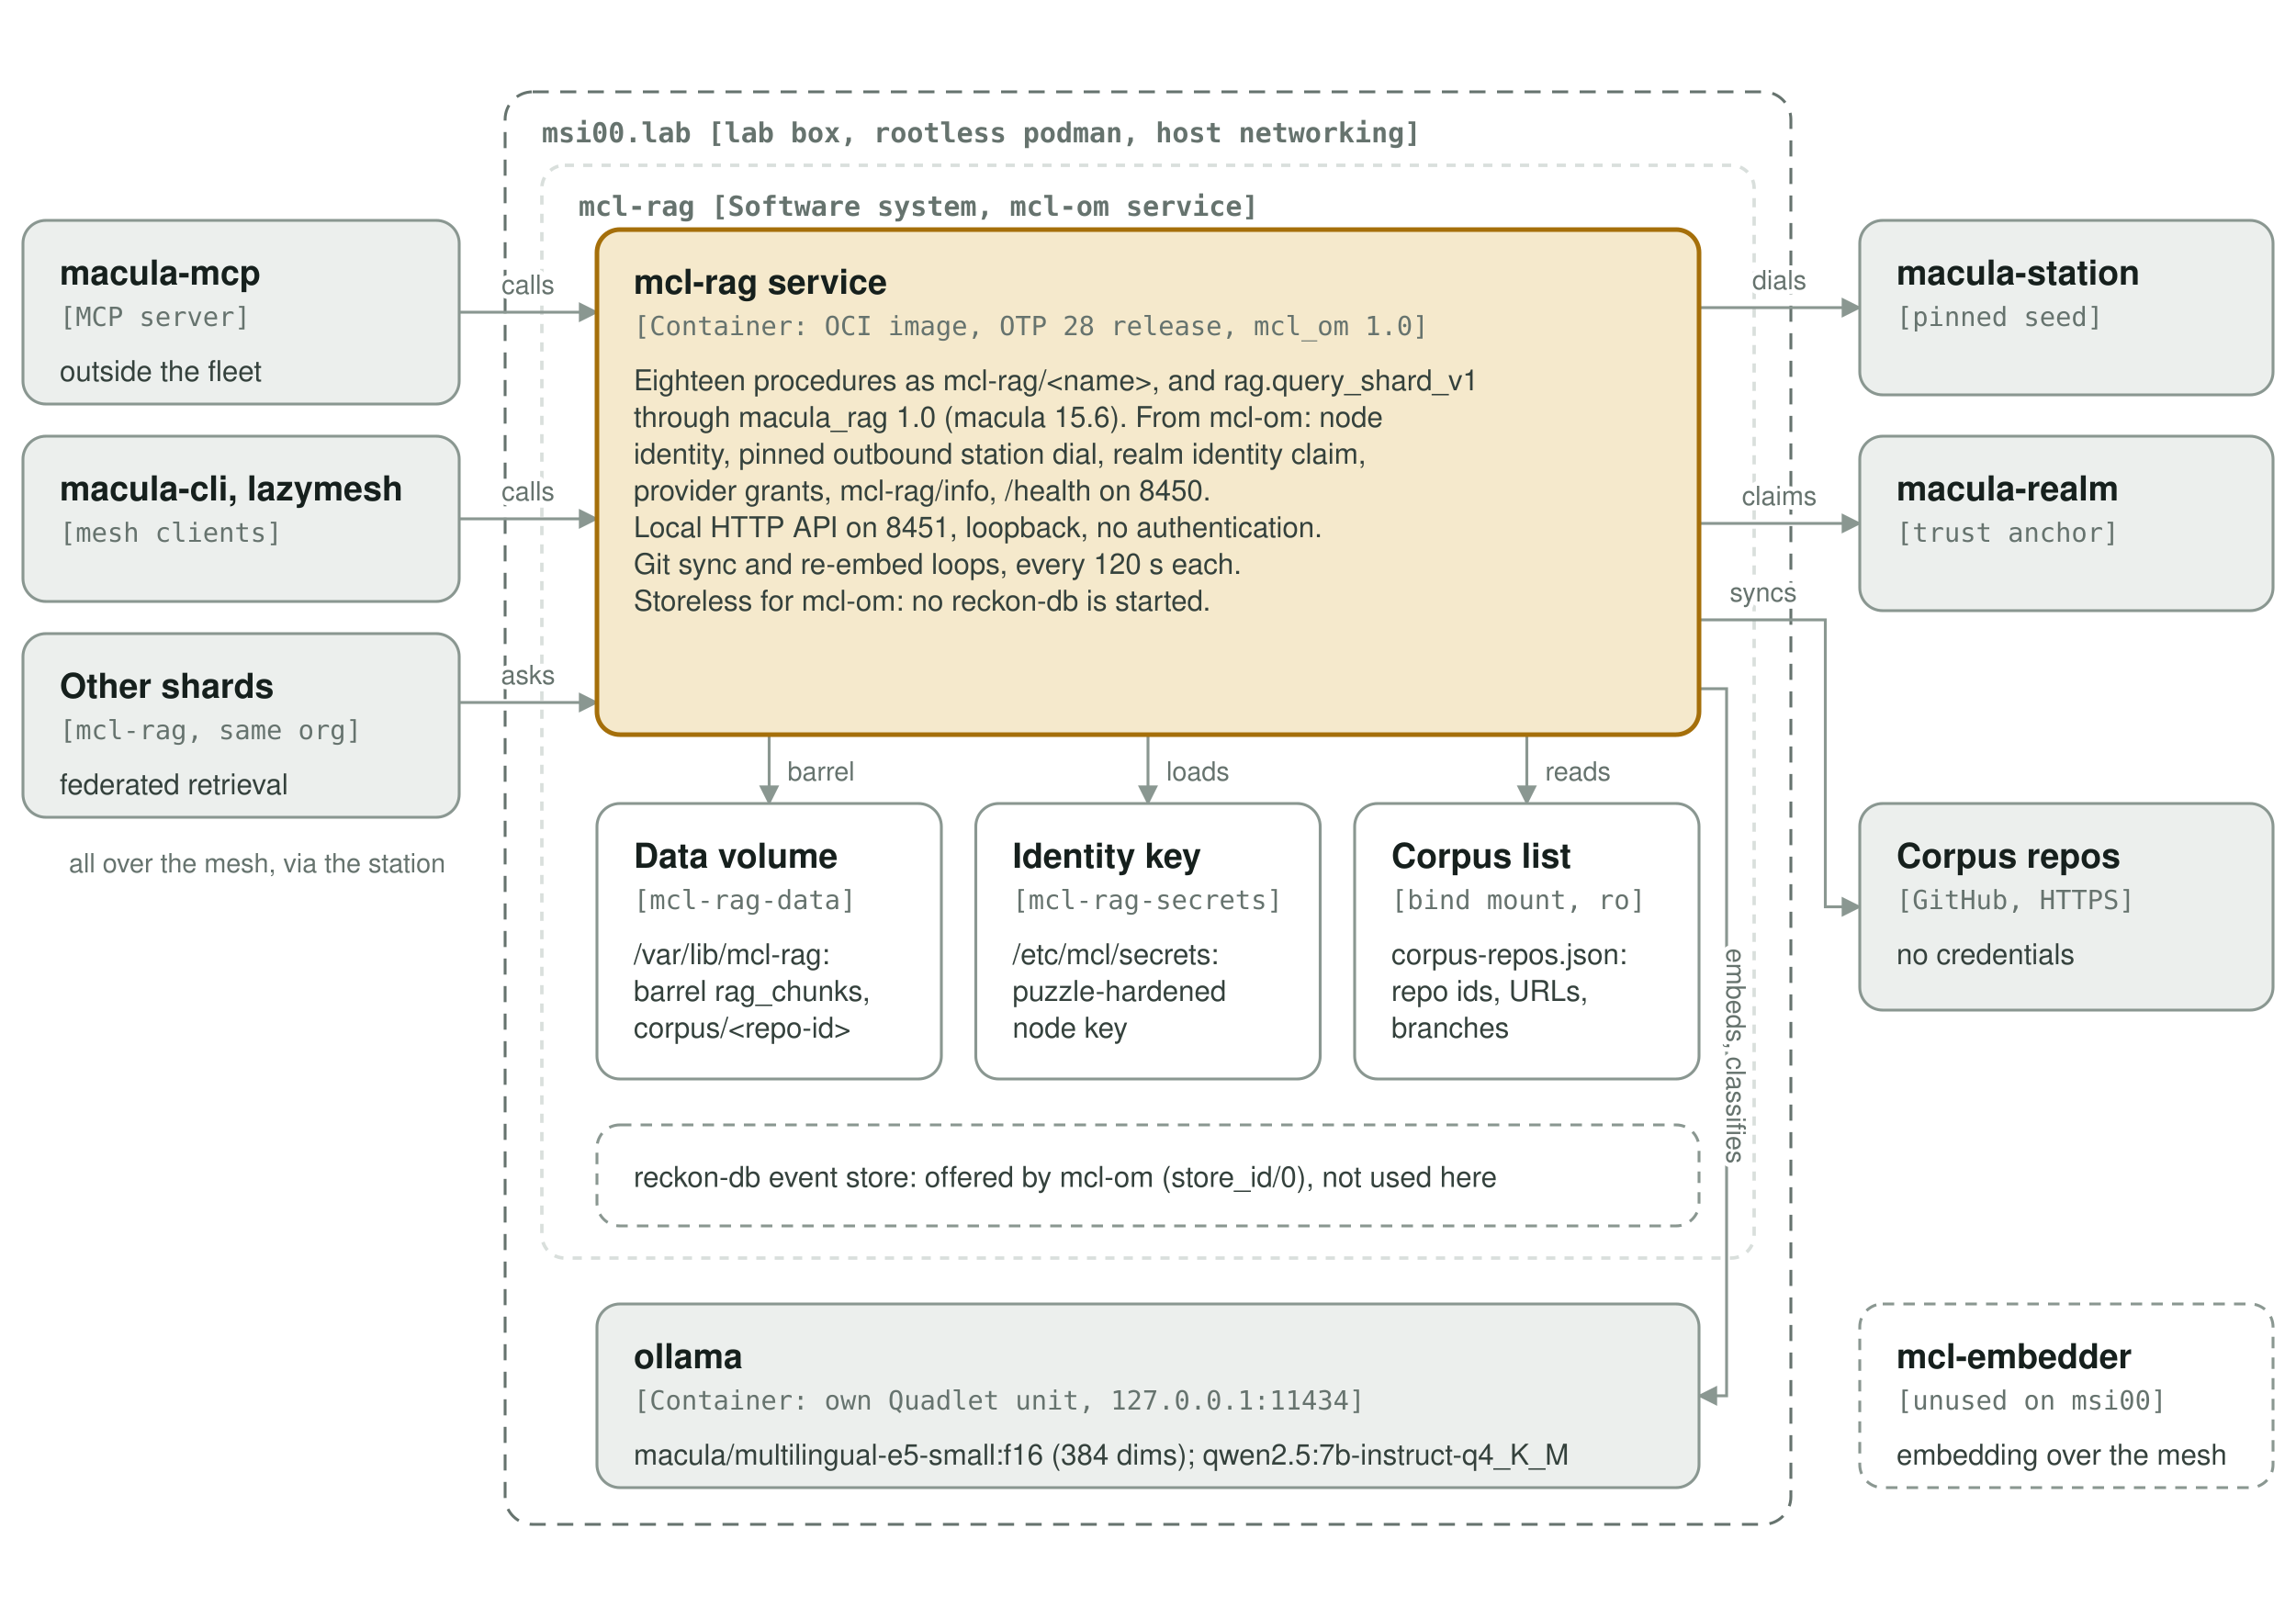
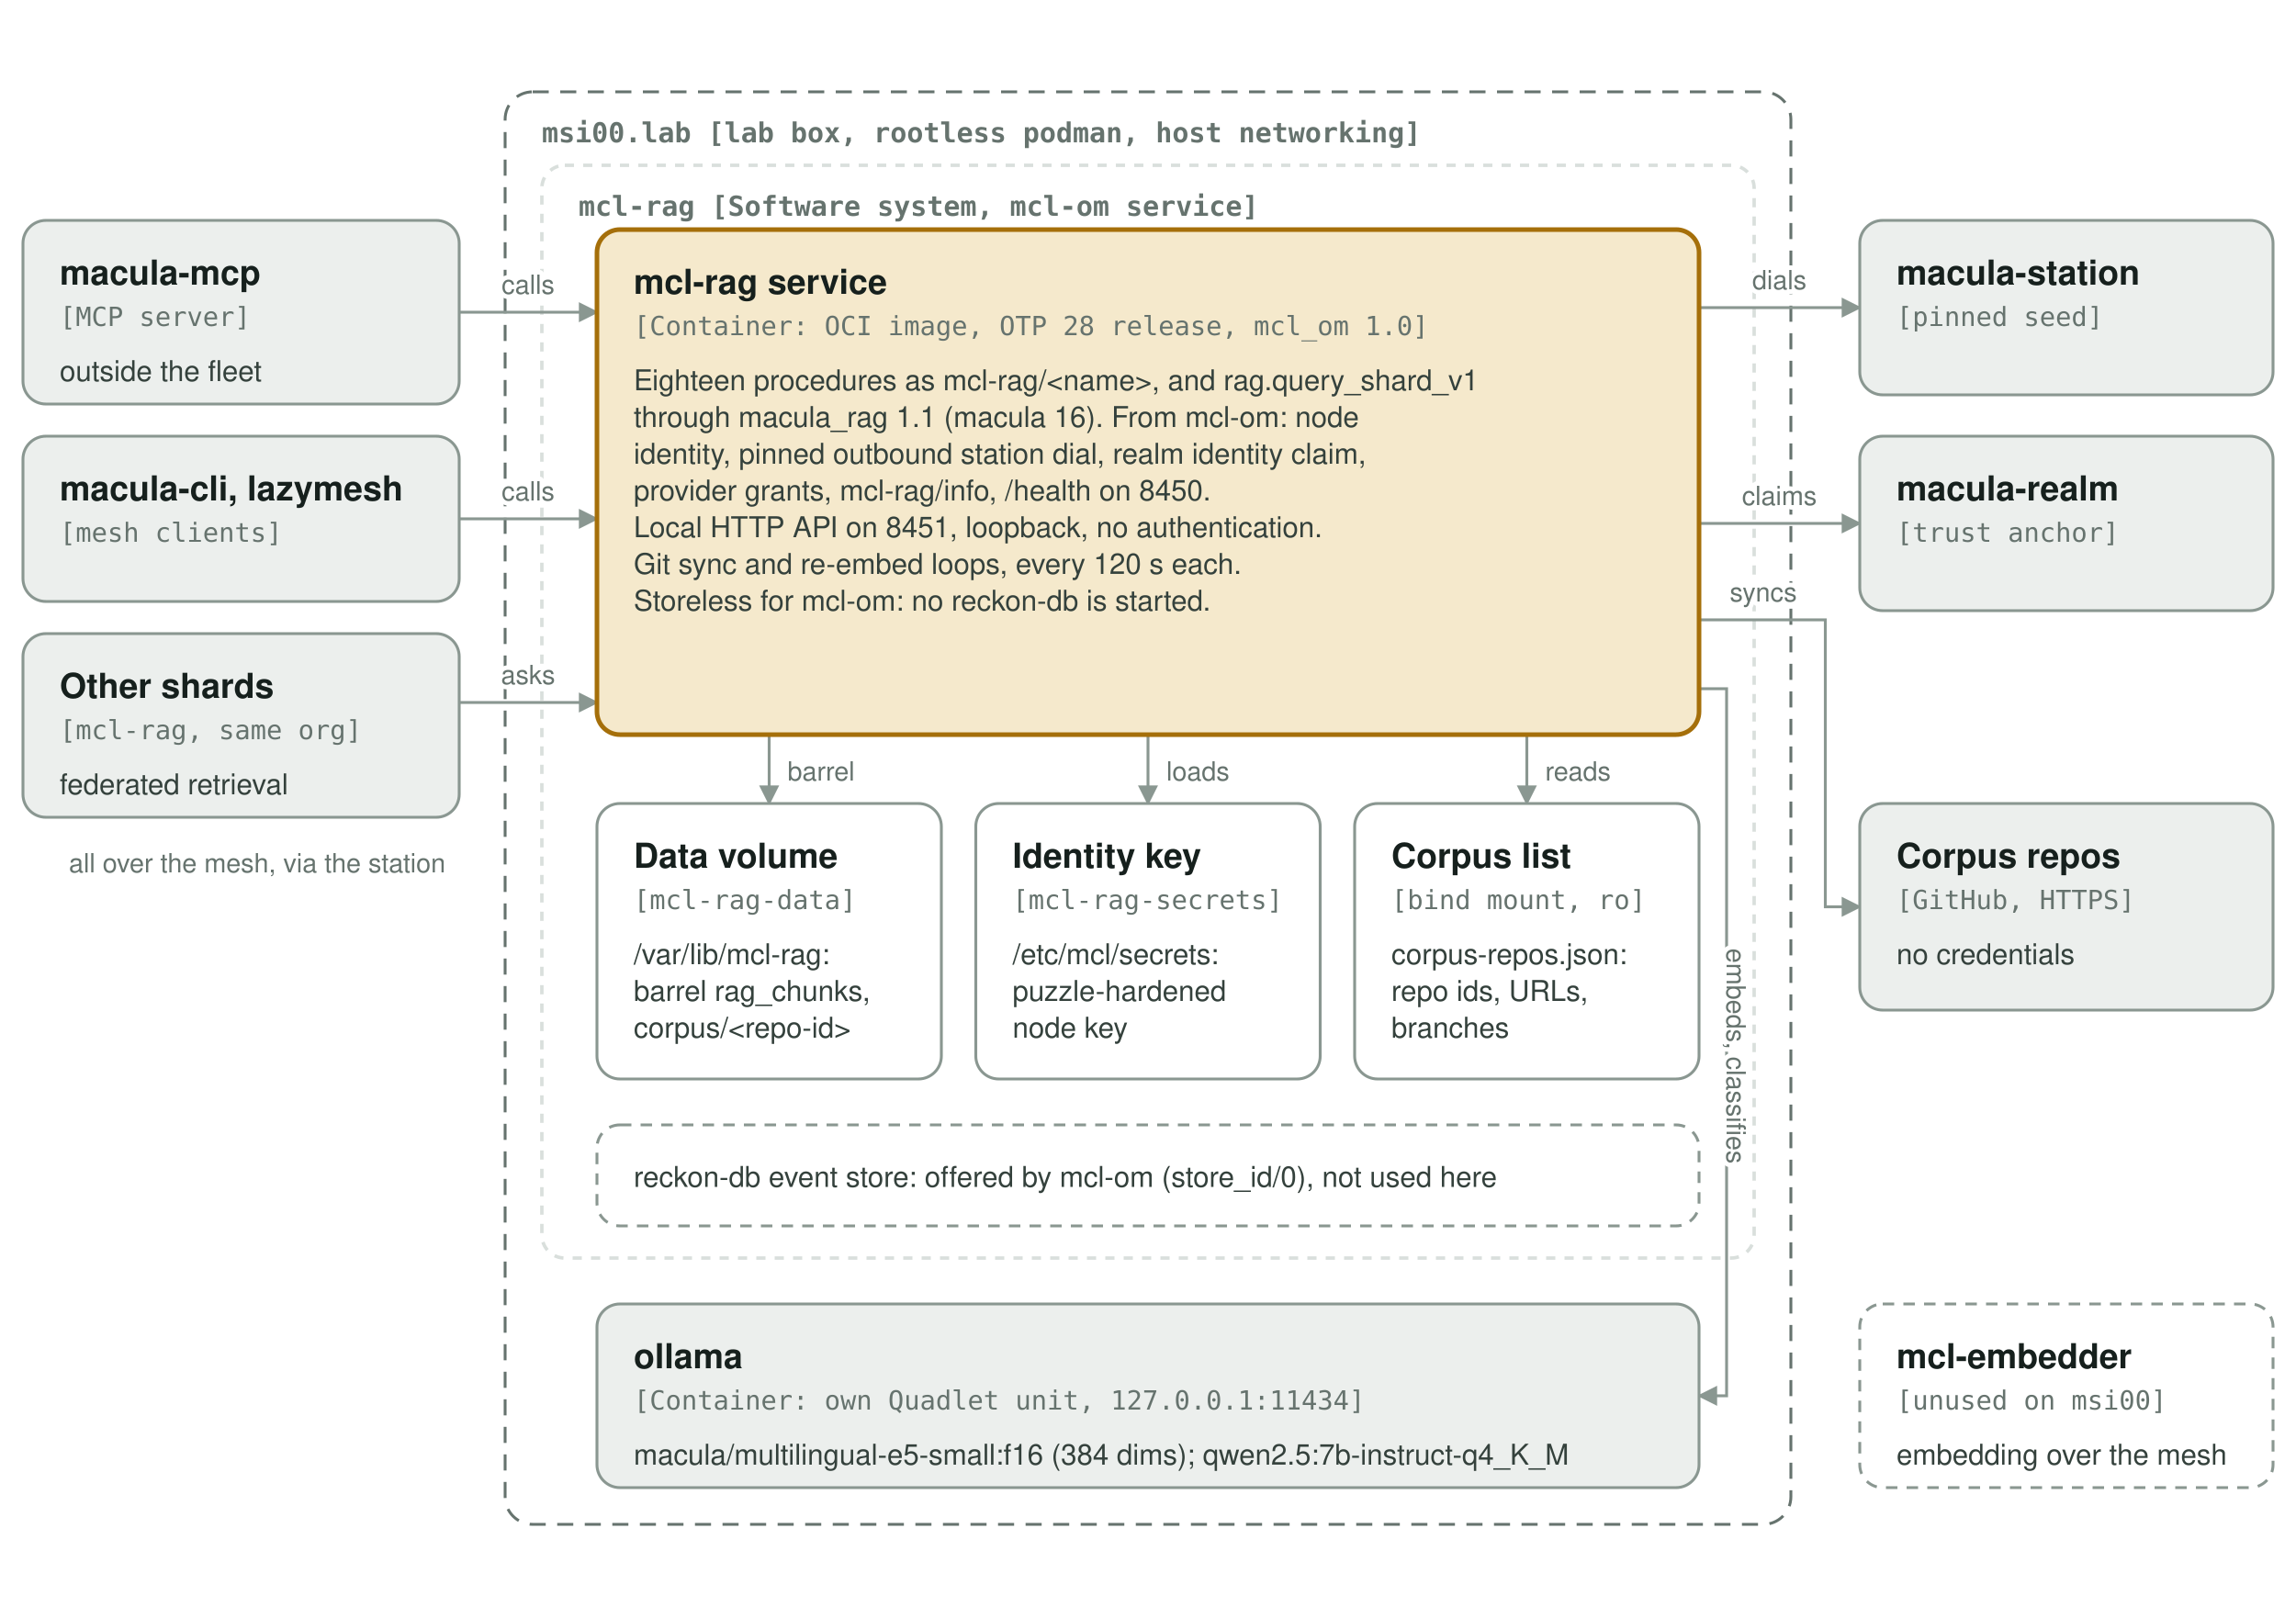
<svg xmlns="http://www.w3.org/2000/svg" viewBox="0 0 1000 700" role="img" aria-label="mcl-rag containers">
  <style>
.t-name { font-family: "Atkinson Hyperlegible", "Segoe UI", system-ui, -apple-system, Helvetica, Arial, sans-serif; font-size: 15px; font-weight: 700; }
.t-desc { font-family: "Atkinson Hyperlegible", "Segoe UI", system-ui, -apple-system, Helvetica, Arial, sans-serif; font-size: 12.5px; }
.t-rel { font-family: "Atkinson Hyperlegible", "Segoe UI", system-ui, -apple-system, Helvetica, Arial, sans-serif; font-size: 11.5px; paint-order: stroke; stroke-width: 4px; stroke-linejoin: round; }
.t-code { font-family: "JetBrains Mono", ui-monospace, Menlo, Consolas, monospace; font-size: 13px; font-weight: 600; }
.t-small { font-size: 12px; }
.t-type { font-family: "JetBrains Mono", ui-monospace, Menlo, Consolas, monospace; font-size: 11.5px; }
.t-bound { font-family: "JetBrains Mono", ui-monospace, Menlo, Consolas, monospace; font-size: 12px; font-weight: 600; }
.edge { fill: none; stroke-width: 1.25; }
.edge-later { fill: none; stroke-width: 1.25; stroke-dasharray: 5 4; }
.bg { fill: #FFFFFF; }
.b-sys { fill: #F5E9CC; stroke: #A56F0A; stroke-width: 2; }
.b-ext { fill: #ECEFED; stroke: #8A9791; stroke-width: 1.25; }
.b-per { fill: #E3EBF2; stroke: #3B5B7A; stroke-width: 1.25; }
.b-cmp { fill: #FFFFFF; stroke: #8A9791; stroke-width: 1.25; }
.b-later { fill: none; stroke: #8A9791; stroke-width: 1.25; stroke-dasharray: 5 4; }
.bound { fill: none; stroke: #66736E; stroke-width: 1.25; stroke-dasharray: 7 5; }
.bound-in { fill: none; stroke: #D9DFDC; stroke-width: 1.5; stroke-dasharray: 4 4; }
.head { fill: #3B5B7A; }
.t-name { fill: #16201D; }
.t-code { fill: #16201D; }
.t-type { fill: #66736E; }
.t-desc { fill: #34413C; }
.t-bound { fill: #66736E; }
.t-rel { fill: #66736E; stroke: #FFFFFF; }
.edge, .edge-later { stroke: #8A9791; }
.arrowhead { fill: #8A9791; }
@media (prefers-color-scheme: dark) {
.bg { fill: #171F1C; }
.b-sys { fill: #3A2E13; stroke: #E3AA3C; stroke-width: 2; }
.b-ext { fill: #1C2421; stroke: #7D8B85; stroke-width: 1.25; }
.b-per { fill: #1D2A36; stroke: #8EB4D8; stroke-width: 1.25; }
.b-cmp { fill: #171F1C; stroke: #7D8B85; stroke-width: 1.25; }
.b-later { fill: none; stroke: #7D8B85; stroke-width: 1.25; stroke-dasharray: 5 4; }
.bound { fill: none; stroke: #93A09A; stroke-width: 1.25; stroke-dasharray: 7 5; }
.bound-in { fill: none; stroke: #2A3431; stroke-width: 1.5; stroke-dasharray: 4 4; }
.head { fill: #8EB4D8; }
.t-name { fill: #E6ECE9; }
.t-code { fill: #E6ECE9; }
.t-type { fill: #93A09A; }
.t-desc { fill: #C3CDC8; }
.t-bound { fill: #93A09A; }
.t-rel { fill: #93A09A; stroke: #171F1C; }
.edge, .edge-later { stroke: #7D8B85; }
.arrowhead { fill: #7D8B85; }
}
</style>
  <defs>
    <marker id="a" viewBox="0 0 10 10" refX="9" refY="5" markerWidth="7" markerHeight="7" orient="auto-start-reverse">
      <path class="arrowhead" d="M0 0L10 5L0 10z" />
    </marker>
  </defs>
  <rect class="bg" x="0" y="0" width="1000" height="700" />
  <rect class="bound" x="220" y="40" width="560" height="624" rx="12" />
  <text class="t-bound" x="236" y="62">msi00.lab [lab box, rootless podman, host networking]</text>
  <rect class="bound-in" x="236" y="72" width="528" height="476" rx="10" />
  <text class="t-bound" x="252" y="94">mcl-rag [Software system, mcl-om service]</text>
  <path class="edge" d="M200 136H260" marker-end="url(#a)" />
  <path class="edge" d="M200 226H260" marker-end="url(#a)" />
  <path class="edge" d="M200 306H260" marker-end="url(#a)" />
  <path class="edge" d="M740 134H810" marker-end="url(#a)" />
  <path class="edge" d="M740 228H810" marker-end="url(#a)" />
  <path class="edge" d="M740 270H795V395H810" marker-end="url(#a)" />
  <path class="edge" d="M740 300H752V608H740" marker-end="url(#a)" />
  <path class="edge" d="M335 320V350" marker-end="url(#a)" />
  <path class="edge" d="M500 320V350" marker-end="url(#a)" />
  <path class="edge" d="M665 320V350" marker-end="url(#a)" />
  <rect class="b-sys" x="260" y="100" width="480" height="220" rx="10" />
  <text class="t-name" x="276" y="128">mcl-rag service</text>
  <text class="t-type" x="276" y="146">[Container: OCI image, OTP 28 release, mcl_om 1.0]</text>
  <text class="t-desc" x="276" y="170">Eighteen procedures as mcl-rag/&lt;name&gt;, and rag.query_shard_v1</text>
-   <text class="t-desc" x="276" y="186">through macula_rag 1.0 (macula 15.6). From mcl-om: node</text>
+   <text class="t-desc" x="276" y="186">through macula_rag 1.1 (macula 16). From mcl-om: node</text>
  <text class="t-desc" x="276" y="202">identity, pinned outbound station dial, realm identity claim,</text>
  <text class="t-desc" x="276" y="218">provider grants, mcl-rag/info, /health on 8450.</text>
  <text class="t-desc" x="276" y="234">Local HTTP API on 8451, loopback, no authentication.</text>
  <text class="t-desc" x="276" y="250">Git sync and re-embed loops, every 120 s each.</text>
  <text class="t-desc" x="276" y="266">Storeless for mcl-om: no reckon-db is started.</text>
  <rect class="b-cmp" x="260" y="350" width="150" height="120" rx="10" />
  <text class="t-name" x="276" y="378">Data volume</text>
  <text class="t-type" x="276" y="396">[mcl-rag-data]</text>
  <text class="t-desc" x="276" y="420">/var/lib/mcl-rag:</text>
  <text class="t-desc" x="276" y="436">barrel rag_chunks,</text>
  <text class="t-desc" x="276" y="452">corpus/&lt;repo-id&gt;</text>
  <rect class="b-cmp" x="425" y="350" width="150" height="120" rx="10" />
  <text class="t-name" x="441" y="378">Identity key</text>
  <text class="t-type" x="441" y="396">[mcl-rag-secrets]</text>
  <text class="t-desc" x="441" y="420">/etc/mcl/secrets:</text>
  <text class="t-desc" x="441" y="436">puzzle-hardened</text>
  <text class="t-desc" x="441" y="452">node key</text>
  <rect class="b-cmp" x="590" y="350" width="150" height="120" rx="10" />
  <text class="t-name" x="606" y="378">Corpus list</text>
  <text class="t-type" x="606" y="396">[bind mount, ro]</text>
  <text class="t-desc" x="606" y="420">corpus-repos.json:</text>
  <text class="t-desc" x="606" y="436">repo ids, URLs,</text>
  <text class="t-desc" x="606" y="452">branches</text>
  <rect class="b-later" x="260" y="490" width="480" height="44" rx="10" />
  <text class="t-desc" x="276" y="517">reckon-db event store: offered by mcl-om (store_id/0), not used here</text>
  <rect class="b-ext" x="260" y="568" width="480" height="80" rx="10" />
  <text class="t-name" x="276" y="596">ollama</text>
  <text class="t-type" x="276" y="614">[Container: own Quadlet unit, 127.0.0.1:11434]</text>
  <text class="t-desc" x="276" y="638">macula/multilingual-e5-small:f16 (384 dims); qwen2.5:7b-instruct-q4_K_M</text>
  <rect class="b-ext" x="10" y="96" width="190" height="80" rx="10" />
  <text class="t-name" x="26" y="124">macula-mcp</text>
  <text class="t-type" x="26" y="142">[MCP server]</text>
  <text class="t-desc" x="26" y="166">outside the fleet</text>
  <rect class="b-ext" x="10" y="190" width="190" height="72" rx="10" />
  <text class="t-name" x="26" y="218">macula-cli, lazymesh</text>
  <text class="t-type" x="26" y="236">[mesh clients]</text>
  <rect class="b-ext" x="10" y="276" width="190" height="80" rx="10" />
  <text class="t-name" x="26" y="304">Other shards</text>
  <text class="t-type" x="26" y="322">[mcl-rag, same org]</text>
  <text class="t-desc" x="26" y="346">federated retrieval</text>
  <rect class="b-ext" x="810" y="96" width="180" height="76" rx="10" />
  <text class="t-name" x="826" y="124">macula-station</text>
  <text class="t-type" x="826" y="142">[pinned seed]</text>
  <rect class="b-ext" x="810" y="190" width="180" height="76" rx="10" />
  <text class="t-name" x="826" y="218">macula-realm</text>
  <text class="t-type" x="826" y="236">[trust anchor]</text>
  <rect class="b-ext" x="810" y="350" width="180" height="90" rx="10" />
  <text class="t-name" x="826" y="378">Corpus repos</text>
  <text class="t-type" x="826" y="396">[GitHub, HTTPS]</text>
  <text class="t-desc" x="826" y="420">no credentials</text>
  <rect class="b-later" x="810" y="568" width="180" height="80" rx="10" />
  <text class="t-name" x="826" y="596">mcl-embedder</text>
  <text class="t-type" x="826" y="614">[unused on msi00]</text>
  <text class="t-desc" x="826" y="638">embedding over the mesh</text>
  <text class="t-rel" x="230" y="128" text-anchor="middle">calls</text>
  <text class="t-rel" x="230" y="218" text-anchor="middle">calls</text>
  <text class="t-rel" x="230" y="298" text-anchor="middle">asks</text>
  <text class="t-rel" x="30" y="380">all over the mesh, via the station</text>
  <text class="t-rel" x="775" y="126" text-anchor="middle">dials</text>
  <text class="t-rel" x="775" y="220" text-anchor="middle">claims</text>
  <text class="t-rel" x="768" y="262" text-anchor="middle">syncs</text>
  <text class="t-rel" x="752" y="460" text-anchor="middle" transform="rotate(90 752 460)">embeds, classifies</text>
  <text class="t-rel" x="343" y="340">barrel</text>
  <text class="t-rel" x="508" y="340">loads</text>
  <text class="t-rel" x="673" y="340">reads</text>
</svg>
